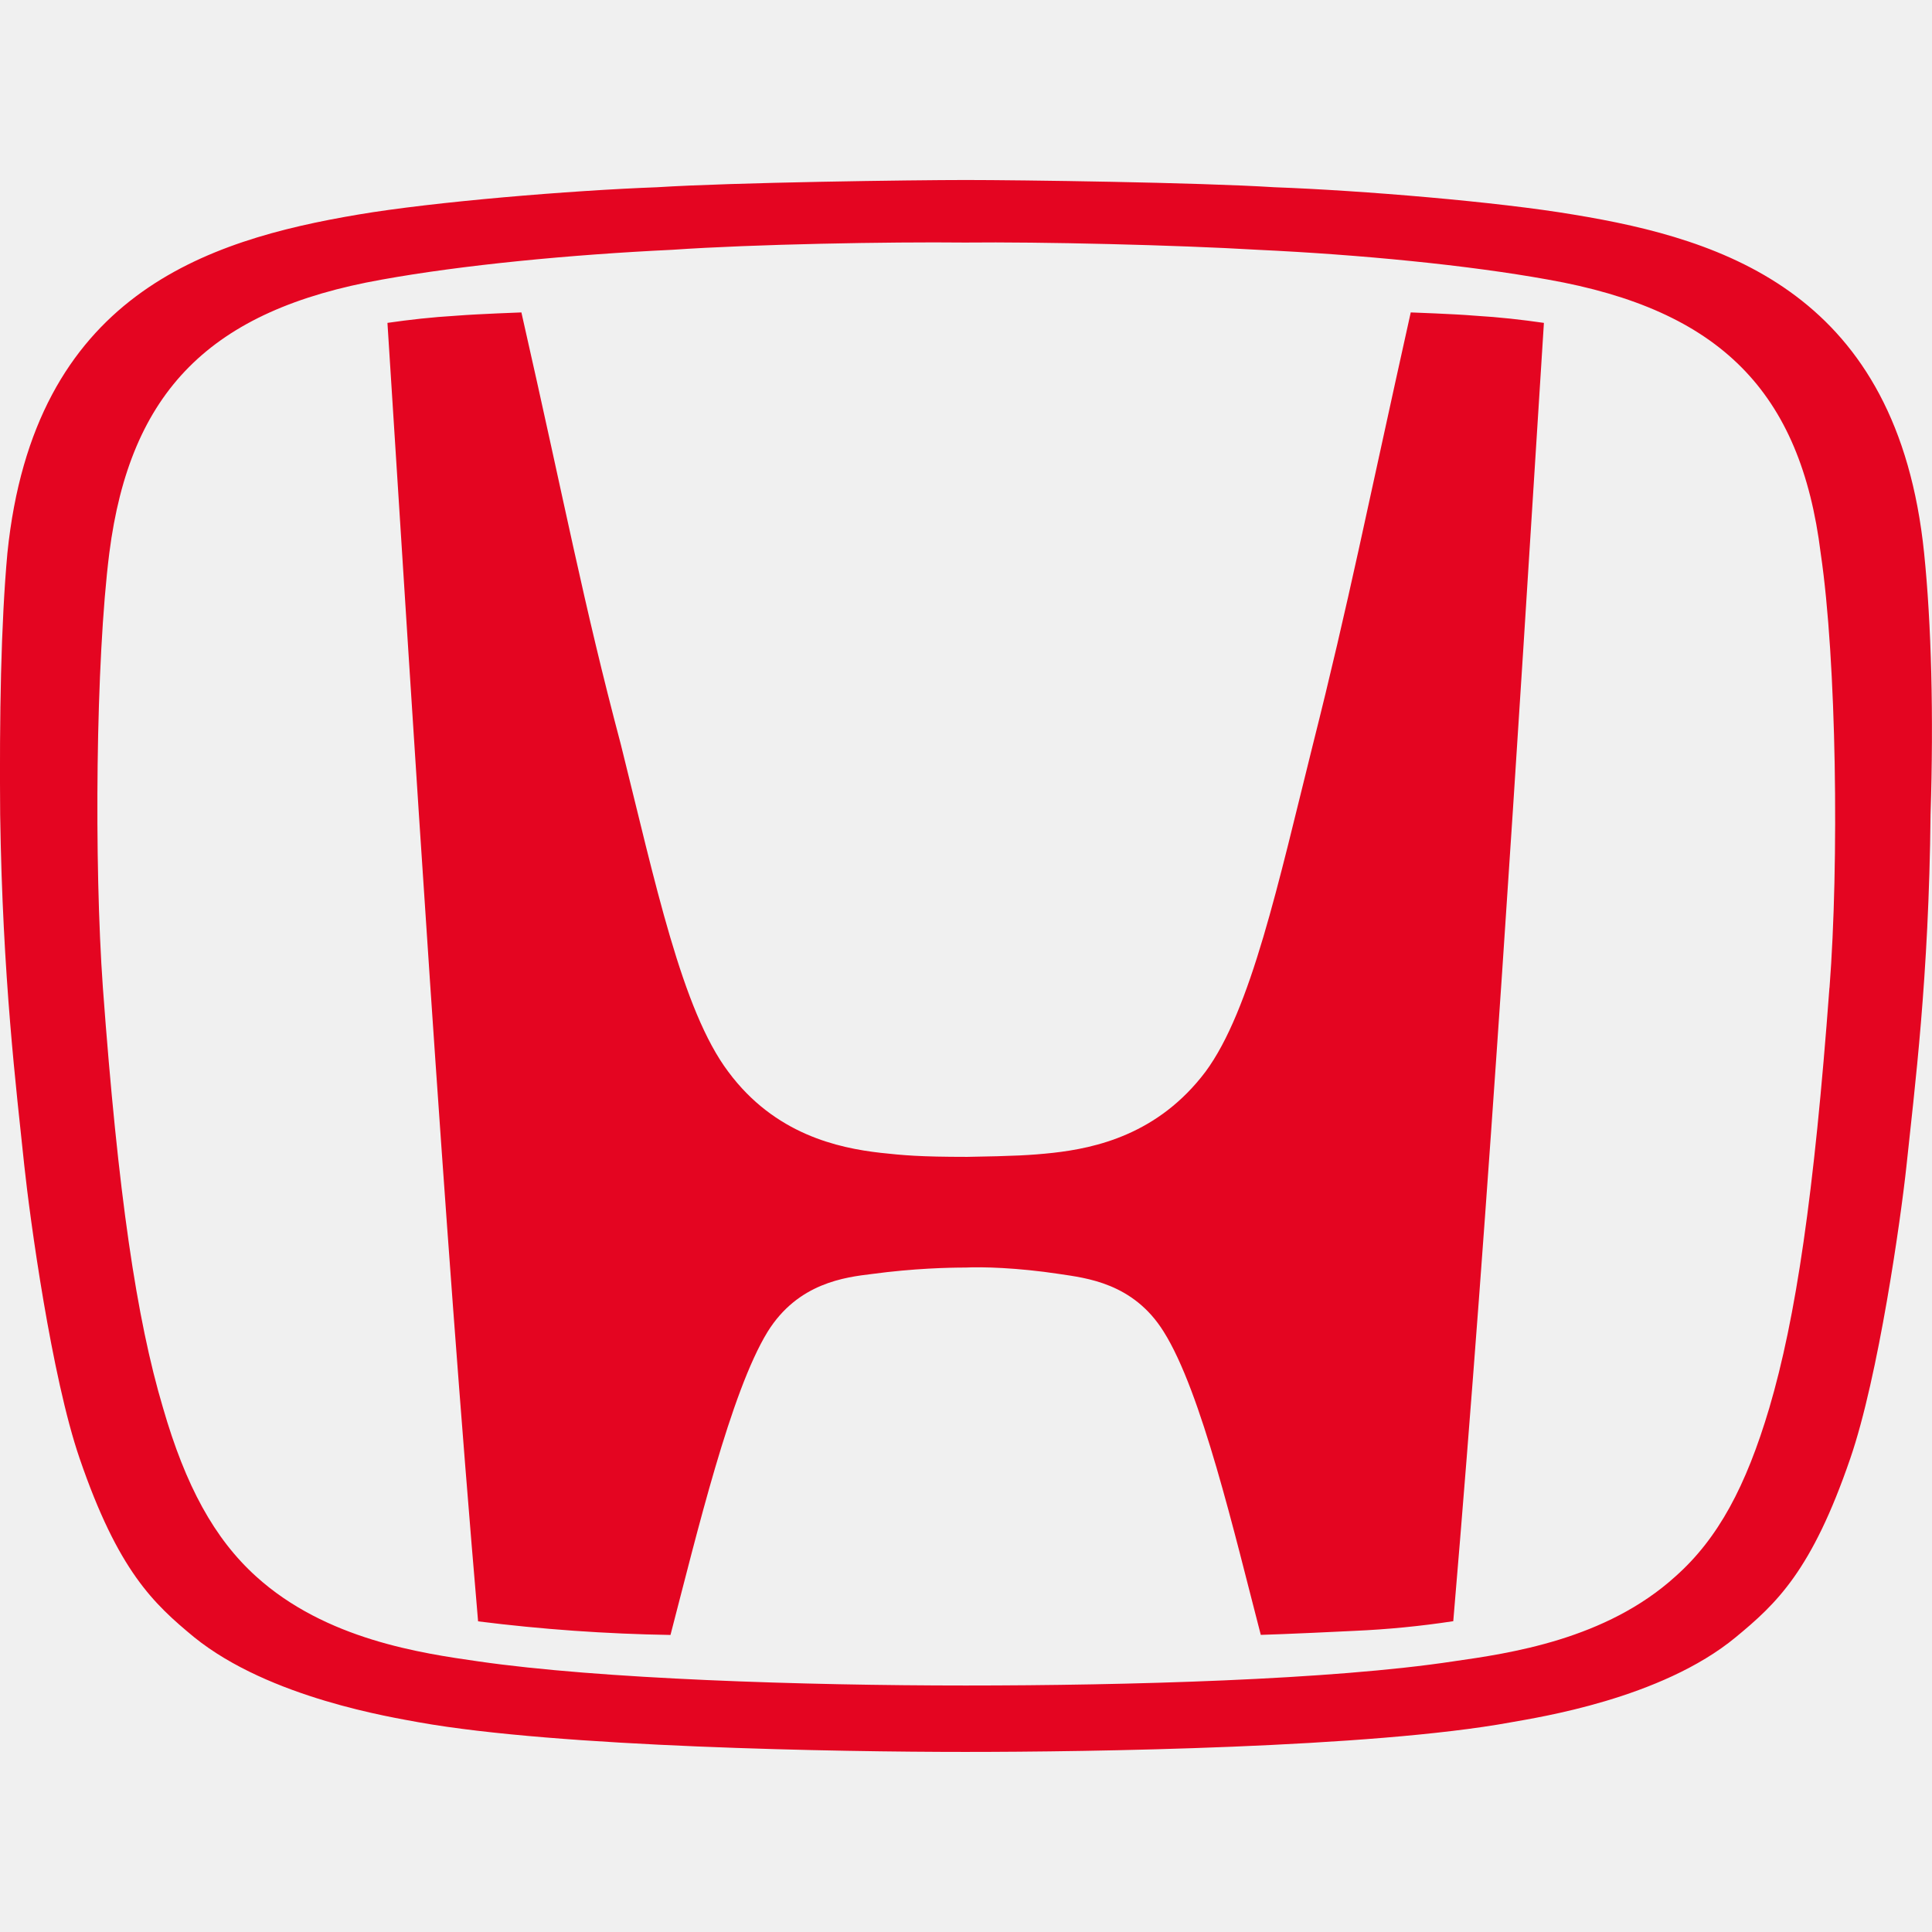
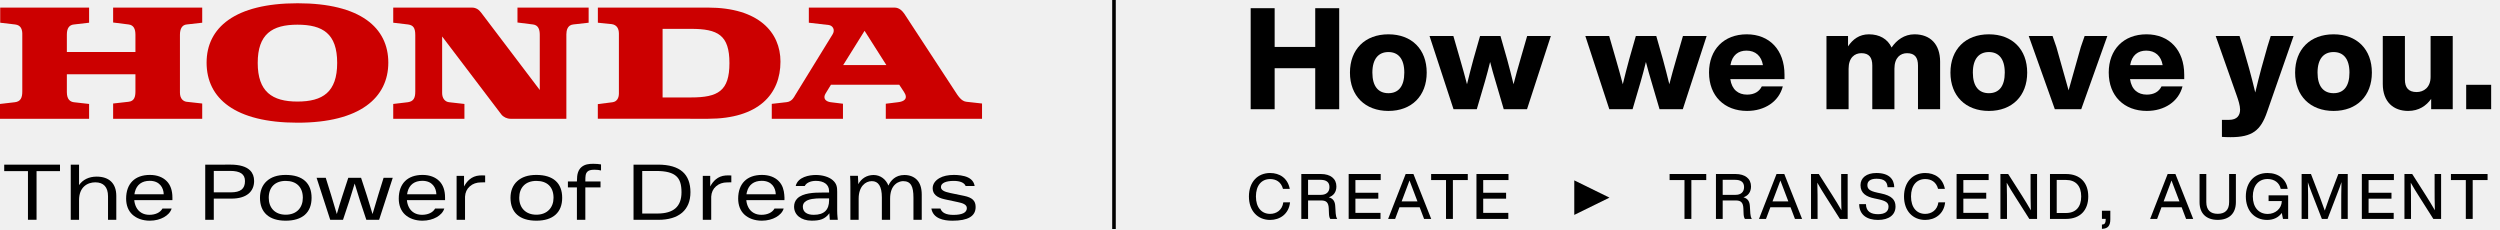
- <svg xmlns="http://www.w3.org/2000/svg" fill="#E40521" role="img" viewBox="0 0 24 24">
-   <path d="M23.902 6.87c-.33-3.218-2.47-3.895-4.354-4.204-.946-.16-2.63-.3-3.716-.34-.946-.06-3.168-.09-3.835-.09-.657 0-2.89.03-3.835.09-1.076.04-2.77.18-3.716.34C2.563 2.985.42 3.66.092 6.87c-.08.877-.1 2.023-.09 3.248.03 2.031.2 3.406.3 4.363.07.657.338 2.62.687 3.636.478 1.395.916 1.803 1.424 2.222.937.757 2.471.996 2.79 1.056 1.733.31 5.24.368 6.784.368 1.544 0 5.05-.05 6.784-.368.329-.06 1.863-.29 2.79-1.056.508-.419.946-.827 1.424-2.222.35-1.016.628-2.979.698-3.636.1-.957.279-2.332.299-4.363.04-1.225.01-2.371-.08-3.248m-1.176 5.4c-.19 2.57-.418 4.104-.747 5.22-.29.976-.637 1.623-1.165 2.092-.867.787-2.063.956-2.76 1.056-1.514.23-4.055.3-6.057.3-2.002 0-4.543-.08-6.057-.3-.697-.1-1.893-.269-2.76-1.056-.518-.469-.876-1.126-1.155-2.093-.329-1.105-.558-2.65-.747-5.22-.11-1.543-.09-4.054.08-5.4.258-2.011 1.255-3.018 3.387-3.396.996-.18 2.34-.31 3.606-.37 1.016-.07 2.7-.1 3.636-.09.936-.01 2.62.03 3.636.09 1.275.06 2.61.19 3.606.37 2.142.378 3.139 1.395 3.388 3.397.199 1.345.229 3.856.11 5.4m-5.202-8.39c-.548 2.462-.767 3.588-1.216 5.37-.428 1.715-.767 3.298-1.335 4.065-.587.777-1.365.947-1.893 1.006-.279.03-.478.04-1.066.05-.596 0-.796-.02-1.075-.05-.528-.06-1.315-.229-1.892-1.006-.578-.767-.907-2.35-1.335-4.064-.47-1.773-.678-2.91-1.236-5.37 0 0-.548.02-.797.04-.329.02-.588.05-.867.09.343 5.372.692 11.079 1.126 16.13a21.983 21.983 0 002.39.169c.33-1.266.748-3.02 1.207-3.767.378-.608.966-.677 1.295-.717.518-.07.956-.08 1.165-.08.2-.01.637 0 1.165.08.33.05.917.11 1.295.717.47.747.877 2.5 1.206 3.766 0 0 .358-.01 1.165-.05.41-.018.82-.058 1.226-.12.458-5.39.785-10.728 1.126-16.128-.28-.04-.538-.07-.867-.09-.23-.02-.787-.04-.787-.04z" />
+ <svg xmlns="http://www.w3.org/2000/svg" width="262" height="24" viewBox="0 0 262 24" fill="none">
+   <g clip-path="url(#clip0_5439_24857)">
+     <path d="M116.934 0H116.558V24H116.934V0Z" fill="black" />
+     <path d="M80.881 12.448V10.884L82.457 10.704C83.005 10.639 83.24 10.139 83.304 10.024L87.245 3.616C87.566 3.113 87.254 2.667 86.84 2.62L84.766 2.381V0.795H93.74C94.241 0.795 94.562 1.143 94.772 1.44L100.012 9.45C100.425 10.094 100.742 10.595 101.267 10.664L102.917 10.848V12.448H92.831V10.87L94.112 10.712C94.726 10.643 95.229 10.363 94.726 9.615L94.241 8.882H87.084L86.536 9.772C86.193 10.317 86.536 10.642 87.061 10.712L88.343 10.87V12.448H80.882M88.366 6.822H92.892L90.607 3.228L88.365 6.822" fill="#CC0000" />
+     <path d="M74.195 0.795H62.656V2.381L64.107 2.527C64.642 2.606 64.861 2.998 64.861 3.526V9.798C64.861 10.232 64.679 10.643 64.201 10.713L62.651 10.912V12.441L74.195 12.448C79.509 12.448 81.793 9.866 81.793 6.454C81.793 3.389 79.509 0.795 74.195 0.795M72.414 10.211H69.44V3.024H72.414C75.251 3.024 76.445 3.684 76.445 6.613C76.445 9.541 75.251 10.212 72.414 10.212" fill="#CC0000" />
+     <path d="M0 12.449H9.337V10.894L7.738 10.713C7.373 10.665 7.007 10.436 7.007 9.658V7.782H14.193V9.565C14.193 10.095 14.103 10.596 13.481 10.665L11.856 10.848V12.449H21.192V10.848L19.545 10.665C19.226 10.619 18.858 10.364 18.858 9.705V3.641C18.858 3.024 19.083 2.606 19.567 2.564L21.192 2.381V0.795H11.856V2.359L13.481 2.564C14.031 2.634 14.193 3.068 14.193 3.641V5.45H7.007V3.616C7.007 2.928 7.281 2.606 7.76 2.564L9.337 2.381V0.795H0.021V2.381L1.581 2.564C2.2 2.634 2.359 3.091 2.336 3.683V9.591C2.336 10.25 2.154 10.643 1.558 10.713L0 10.894V12.448" fill="#CC0000" />
+     <path d="M21.651 6.565C21.651 2.908 24.603 0.342 31.192 0.342C37.781 0.342 40.695 2.908 40.695 6.565C40.695 10.222 37.74 12.859 31.192 12.859C24.644 12.859 21.651 10.318 21.651 6.565ZM31.17 2.587C28.518 2.587 27.009 3.573 27.009 6.591C27.009 9.609 28.518 10.643 31.17 10.643C33.822 10.643 35.336 9.658 35.336 6.591C35.336 3.524 33.824 2.587 31.17 2.587Z" fill="#CC0000" />
+     <path d="M41.211 12.448H48.672V10.894L47.069 10.713C46.613 10.664 46.336 10.28 46.336 9.75V3.822L52.539 11.992C52.747 12.263 53.133 12.448 53.502 12.448H59.355V3.616C59.355 3.199 59.463 2.635 60.064 2.564L61.69 2.381V0.795H54.231V2.359L55.86 2.564C56.431 2.634 56.568 3.113 56.568 3.66V9.43L50.409 1.305C50.182 1.008 49.885 0.795 49.45 0.795H41.211V2.381L42.767 2.564C43.315 2.646 43.521 2.924 43.521 3.683V9.591C43.521 10.289 43.331 10.623 42.743 10.713L41.211 10.894V12.448" fill="#CC0000" />
+     <path d="M0.442 17.934H2.93V23.031H3.83V17.934H6.287V17.256H0.442V17.934Z" fill="black" />
+     <path d="M10.117 18.51C9.326 18.51 8.676 18.825 8.285 19.4V17.256H7.414V23.033H8.285V20.977C8.285 19.599 9.165 19.108 9.989 19.108C10.859 19.108 11.32 19.614 11.32 20.57V23.033H12.188V20.53C12.188 19.228 11.452 18.509 10.117 18.509V18.51Z" fill="black" />
+     <path d="M31.972 18.962C31.509 18.544 30.827 18.332 29.943 18.332C29.06 18.332 28.408 18.56 27.94 18.992C27.486 19.409 27.246 20.01 27.246 20.729C27.246 21.493 27.48 22.089 27.94 22.502C28.403 22.918 29.077 23.128 29.943 23.128C31.691 23.128 32.654 22.276 32.654 20.729C32.654 19.966 32.424 19.372 31.972 18.962ZM31.737 20.729C31.737 21.24 31.579 21.677 31.28 21.992C30.963 22.325 30.5 22.501 29.943 22.501C29.386 22.501 28.93 22.325 28.616 21.992C28.32 21.677 28.165 21.24 28.165 20.729C28.165 19.62 28.829 18.958 29.943 18.958C31.057 18.958 31.737 19.603 31.737 20.729Z" fill="black" />
+     <path d="M58.238 18.962C57.777 18.544 57.093 18.332 56.209 18.332C55.325 18.332 54.672 18.56 54.2 18.992C53.742 19.41 53.5 20.011 53.5 20.729C53.5 22.276 54.462 23.128 56.209 23.128C57.077 23.128 57.753 22.918 58.219 22.502C58.682 22.089 58.917 21.492 58.917 20.729C58.917 19.966 58.689 19.371 58.238 18.962ZM54.877 19.451C55.188 19.129 55.649 18.958 56.209 18.958C57.353 18.958 58.01 19.603 58.01 20.729C58.01 21.236 57.849 21.673 57.545 21.989C57.225 22.324 56.763 22.501 56.209 22.501C55.12 22.501 54.416 21.806 54.416 20.729C54.416 20.202 54.575 19.761 54.877 19.451V19.451Z" fill="black" />
+     <path d="M76.057 18.388C75.186 18.456 74.724 19.006 74.431 19.541V18.428H73.652V23.036H74.535V20.612C74.558 20.165 74.726 19.801 75.037 19.528C75.347 19.254 75.743 19.115 76.215 19.115L76.643 19.107V18.39L76.632 18.389C76.496 18.376 76.154 18.381 76.057 18.389V18.388Z" fill="black" />
+     <path d="M24.136 17.252C24.128 17.252 21.508 17.26 21.508 17.26V23.033H22.405V20.814H24.257C25.035 20.814 25.64 20.638 26.052 20.294C26.431 19.976 26.631 19.518 26.631 18.969C26.631 18.512 26.49 18.14 26.212 17.862C25.807 17.456 25.107 17.252 24.136 17.252V17.252ZM25.674 18.976C25.674 19.793 25.212 20.158 24.18 20.158H22.405V17.911H24.118C25.179 17.911 25.674 18.25 25.674 18.976H25.674Z" fill="black" />
+     <path d="M71.543 18.005C70.982 17.506 70.116 17.254 68.969 17.254H66.394V23.037H69.003C70.071 23.037 70.906 22.782 71.485 22.29C72.065 21.786 72.359 21.067 72.359 20.142C72.359 19.216 72.085 18.482 71.544 18.005L71.543 18.005ZM67.306 17.918H68.76C69.808 17.918 70.487 18.099 70.894 18.482C71.258 18.825 71.421 19.341 71.421 20.147C71.421 21.649 70.594 22.378 68.891 22.378H67.305V17.918H67.306Z" fill="black" />
+     <path d="M87.737 22.053V20.142C87.737 19.665 87.724 19.269 87.258 18.871C86.86 18.53 86.183 18.338 85.501 18.338C84.819 18.338 83.614 18.538 83.39 19.492H84.34C84.481 19.185 84.921 18.955 85.5 18.955C86.323 18.955 86.888 19.32 86.888 20.027V20.181H86.421C86.34 20.181 86.249 20.18 86.154 20.18C85.349 20.18 84.134 20.212 83.55 20.809C83.331 21.033 83.22 21.318 83.22 21.66C83.22 22.52 83.96 23.125 85.06 23.125C85.921 23.125 86.45 22.98 86.92 22.35C86.92 22.35 86.925 22.745 86.966 23.034H87.8C87.8 23.034 87.736 22.529 87.736 22.053L87.737 22.053ZM86.889 20.986C86.889 22.001 86.363 22.513 85.278 22.513C84.542 22.513 84.138 22.198 84.138 21.66C84.138 21.473 84.201 21.314 84.326 21.189C84.681 20.829 85.456 20.789 86.033 20.789C86.124 20.789 86.211 20.79 86.291 20.791C86.353 20.791 86.411 20.792 86.462 20.792H86.889V20.986H86.889Z" fill="black" />
+     <path d="M94.779 18.34C93.819 18.34 93.335 18.948 93.104 19.448C92.844 18.779 92.253 18.34 91.555 18.34C90.857 18.34 90.279 18.691 89.947 19.304C89.947 19.304 89.943 18.88 89.91 18.427H89.091C89.117 18.771 89.12 19.19 89.12 19.552V23.035H89.987V20.82C89.987 19.557 90.681 18.983 91.368 18.983C92.055 18.983 92.419 19.526 92.419 20.69V23.035H93.284V20.819C93.284 20.148 93.462 19.647 93.81 19.326C94.15 19.011 94.532 18.983 94.64 18.983C95.057 18.983 95.331 19.122 95.501 19.419C95.659 19.692 95.73 20.106 95.73 20.732V23.035H96.598V20.391C96.598 19.7 96.422 19.172 96.079 18.829C95.771 18.521 95.333 18.34 94.779 18.34Z" fill="black" />
+     <path d="M101.042 20.527L99.597 20.229C98.913 20.091 98.61 19.907 98.61 19.597C98.61 19.177 99.152 18.958 99.941 18.958C100.588 18.958 101.052 19.131 101.199 19.491H102.142C102.076 19.089 101.849 18.796 101.453 18.601C101.002 18.379 100.363 18.332 99.966 18.332C99.356 18.332 98.837 18.445 98.463 18.66C98.032 18.905 97.744 19.267 97.744 19.734C97.744 20.344 98.192 20.71 99.002 20.886L100.37 21.178C100.841 21.277 101.326 21.411 101.326 21.81C101.326 22.288 100.825 22.52 99.915 22.52C99.163 22.52 98.708 22.304 98.557 21.853H97.607C97.788 22.905 98.89 23.13 99.811 23.13C101.449 23.13 102.246 22.659 102.246 21.691C102.246 21.042 101.897 20.705 101.042 20.527H101.042Z" fill="black" />
+     <path d="M62.182 17.166C61.71 17.166 61.297 17.216 60.952 17.5C60.805 17.62 60.659 17.81 60.571 18.078C60.49 18.324 60.469 18.58 60.461 19.017H59.517V19.642H60.461L60.46 23.036H61.343V19.642H62.935V19.017H61.343C61.343 18.375 61.373 18.169 61.561 17.989C61.688 17.869 61.877 17.787 62.297 17.787C62.551 17.787 62.823 17.815 62.987 17.865V17.23C62.761 17.192 62.498 17.166 62.183 17.166H62.182Z" fill="black" />
+     <path d="M39.631 20.47C39.459 21.027 39.272 21.649 39.044 22.427H39.04C38.854 21.806 38.656 21.161 38.453 20.512L37.843 18.643L37.84 18.635H36.5L35.887 20.512C35.681 21.138 35.484 21.782 35.3 22.427H35.296C35.068 21.647 34.881 21.025 34.71 20.47L34.141 18.643L34.139 18.636H33.18L34.604 23.027L34.606 23.035H35.948L36.581 21.131C36.632 20.969 36.683 20.807 36.733 20.647C36.878 20.189 37.026 19.716 37.167 19.244H37.172C37.318 19.737 37.474 20.231 37.626 20.709C37.67 20.849 37.714 20.99 37.759 21.132L38.389 23.027L38.391 23.034H39.732L41.155 18.649L41.159 18.635H40.2L39.63 20.469L39.631 20.47Z" fill="black" />
+     <path d="M50.257 18.388C49.387 18.456 48.924 19.006 48.631 19.541V18.428H47.852V23.036H48.735V20.612C48.758 20.165 48.926 19.801 49.237 19.528C49.547 19.254 49.943 19.115 50.415 19.115L50.843 19.107V18.39L50.832 18.389C50.696 18.376 50.354 18.381 50.257 18.389V18.388Z" fill="black" />
+     <path d="M46.031 18.97C45.626 18.566 45.035 18.332 44.28 18.332C42.698 18.332 41.79 19.256 41.79 20.816C41.79 21.507 42.014 22.083 42.437 22.481C42.867 22.885 43.512 23.128 44.273 23.128C44.851 23.128 45.372 22.983 45.761 22.761C46.132 22.549 46.44 22.252 46.561 21.853H45.599C45.365 22.282 44.85 22.512 44.223 22.512C43.596 22.512 43.104 22.222 42.844 21.703C42.74 21.495 42.663 21.235 42.644 20.973H46.642V20.706C46.642 19.957 46.437 19.373 46.032 18.97H46.031ZM42.663 20.356C42.669 20.274 42.692 20.181 42.713 20.1C42.901 19.36 43.44 18.95 44.26 18.95C45.316 18.95 45.713 19.688 45.731 20.356H42.663H42.663Z" fill="black" />
+     <path d="M81.601 18.97C81.195 18.566 80.605 18.332 79.85 18.332C78.267 18.332 77.36 19.256 77.36 20.816C77.36 21.507 77.583 22.083 78.007 22.481C78.436 22.885 79.082 23.128 79.843 23.128C80.422 23.128 80.942 22.983 81.33 22.761C81.702 22.549 82.01 22.252 82.13 21.853H81.169C80.934 22.282 80.42 22.512 79.792 22.512C79.165 22.512 78.672 22.222 78.413 21.703C78.309 21.495 78.233 21.235 78.213 20.973H82.21C82.22 20.818 82.215 20.65 82.192 20.396C82.155 19.966 82.032 19.4 81.6 18.971L81.601 18.97ZM78.233 20.356C78.238 20.274 78.262 20.181 78.283 20.1C78.471 19.36 79.01 18.95 79.83 18.95C80.886 18.95 81.283 19.688 81.3 20.356H78.233Z" fill="black" />
+     <path d="M17.458 18.97C17.053 18.566 16.463 18.332 15.707 18.332C14.125 18.332 13.218 19.256 13.218 20.816C13.218 21.507 13.441 22.083 13.865 22.481C14.294 22.885 14.94 23.128 15.701 23.128C16.279 23.128 16.8 22.983 17.188 22.761C17.559 22.549 17.868 22.252 17.988 21.853H17.027C16.793 22.282 16.278 22.512 15.651 22.512C15.024 22.512 14.531 22.222 14.272 21.703C14.168 21.495 14.091 21.235 14.071 20.973H18.069V20.706C18.069 19.957 17.864 19.373 17.459 18.97H17.458ZM14.091 20.356C14.096 20.274 14.119 20.181 14.14 20.1C14.329 19.36 14.868 18.95 15.688 18.95C16.744 18.95 17.141 19.688 17.158 20.356H14.091Z" fill="black" />
+     <path d="M168.672 20.712L164.984 18.902V22.522L168.672 20.712Z" fill="black" />
+     <path d="M130.887 20.59C130.887 19.069 131.806 18.131 133.108 18.131C134.086 18.131 134.946 18.646 135.17 19.796H134.457C134.258 19.049 133.716 18.765 133.108 18.765C132.209 18.765 131.621 19.439 131.621 20.59C131.621 21.74 132.209 22.414 133.108 22.414C133.749 22.414 134.377 22.038 134.49 21.204H135.197C135.065 22.44 134.126 23.049 133.108 23.049C131.813 23.049 130.887 22.11 130.887 20.59Z" fill="black" />
+     <path d="M139.981 22.369C139.994 22.574 140.04 22.792 140.14 22.944H139.412C139.313 22.798 139.28 22.587 139.274 22.342L139.254 21.839C139.228 21.205 138.976 21.007 138.454 21.007H137.086V22.943H136.378V18.236H138.435C139.426 18.236 140.054 18.719 140.054 19.539C140.054 20.127 139.751 20.517 139.261 20.676C139.744 20.814 139.916 21.145 139.935 21.634L139.981 22.368L139.981 22.369ZM138.447 20.419C138.963 20.419 139.327 20.148 139.327 19.606C139.327 19.064 138.963 18.846 138.394 18.846H137.085V20.419H138.447Z" fill="black" />
+     <path d="M144.698 18.871H142.047V20.2H144.447V20.821H142.047V22.309H144.678V22.943H141.34V18.236H144.698V18.871V18.871Z" fill="black" />
+     <path d="M149.244 22.943L148.781 21.721H146.666L146.21 22.943H145.476L147.314 18.236H148.127L149.991 22.943H149.244ZM146.891 21.106H148.55L148.451 20.848C148.259 20.365 147.955 19.572 147.717 18.917C147.479 19.572 147.175 20.365 146.99 20.848L146.891 21.106Z" fill="black" />
+     <path d="M153.823 18.236V18.871H152.263V22.943H151.542V18.871H149.983V18.236H153.823Z" fill="black" />
+     <path d="M158.091 18.871H155.44V20.2H157.84V20.821H155.44V22.309H158.072V22.943H154.733V18.236H158.091V18.871V18.871Z" fill="black" />
+     <path d="M178.815 18.236V18.871H177.255V22.943H176.534V18.871H174.974V18.236H178.815Z" fill="black" />
+     <path d="M183.433 22.369C183.447 22.574 183.493 22.792 183.592 22.944H182.865C182.766 22.798 182.732 22.587 182.726 22.342L182.706 21.839C182.68 21.205 182.429 21.007 181.907 21.007H180.538V22.943H179.831V18.236H181.887C182.878 18.236 183.507 18.719 183.507 19.539C183.507 20.127 183.203 20.517 182.713 20.676C183.196 20.814 183.368 21.145 183.388 21.634L183.434 22.368L183.433 22.369ZM181.9 20.419C182.415 20.419 182.779 20.148 182.779 19.606C182.779 19.064 182.415 18.846 181.847 18.846H180.538V20.419H181.9Z" fill="black" />
+     <path d="M188.111 22.943L187.649 21.721H185.533L185.077 22.943H184.343L186.181 18.236H186.994L188.858 22.943H188.111ZM185.758 21.106H187.418L187.319 20.848C187.127 20.365 186.823 19.572 186.585 18.917C186.347 19.572 186.043 20.365 185.857 20.848L185.758 21.106Z" fill="black" />
+     <path d="M192.955 18.236H193.635V22.943H192.822L191.375 20.663C191.064 20.174 190.707 19.605 190.456 19.149C190.482 20.035 190.482 20.848 190.482 21.516V22.943H189.794V18.236H190.608L192.062 20.517C192.359 20.986 192.723 21.582 192.981 22.038C192.954 21.145 192.954 20.332 192.954 19.665V18.237L192.955 18.236Z" fill="black" />
+     <path d="M194.843 21.39H195.551C195.563 22.203 196.119 22.447 196.82 22.447C197.52 22.447 197.917 22.176 197.917 21.661C197.917 21.244 197.638 21.053 196.852 20.881L196.449 20.795C195.596 20.623 194.981 20.259 194.981 19.406C194.981 18.64 195.603 18.131 196.647 18.131C198.002 18.131 198.498 18.799 198.518 19.618H197.817C197.778 19.063 197.507 18.732 196.654 18.732C196.019 18.732 195.702 18.99 195.702 19.393C195.702 19.797 195.92 20.008 196.727 20.186L197.137 20.273C198.234 20.504 198.65 20.927 198.65 21.641C198.65 22.513 197.969 23.049 196.819 23.049C195.669 23.049 194.849 22.527 194.843 21.39H194.843Z" fill="black" />
+     <path d="M199.541 20.59C199.541 19.069 200.46 18.131 201.762 18.131C202.74 18.131 203.6 18.646 203.824 19.796H203.111C202.912 19.049 202.37 18.765 201.762 18.765C200.863 18.765 200.275 19.439 200.275 20.59C200.275 21.74 200.863 22.414 201.762 22.414C202.404 22.414 203.031 22.038 203.144 21.204H203.851C203.719 22.44 202.78 23.049 201.762 23.049C200.467 23.049 199.541 22.11 199.541 20.59Z" fill="black" />
+     <path d="M208.41 18.871H205.759V20.2H208.158V20.821H205.759V22.309H208.39V22.943H205.051V18.236H208.41V18.871V18.871Z" fill="black" />
+     <path d="M212.804 18.236H213.484V22.943H212.672L211.224 20.663C210.913 20.174 210.557 19.605 210.305 19.149C210.332 20.035 210.332 20.848 210.332 21.516V22.943H209.644V18.236H210.457L211.911 20.517C212.209 20.986 212.572 21.582 212.83 22.038C212.804 21.145 212.804 20.332 212.804 19.665V18.237V18.236Z" fill="black" />
+     <path d="M218.85 20.59C218.85 22.044 217.99 22.943 216.516 22.943H214.837V18.236H216.516C217.99 18.236 218.85 19.136 218.85 20.59ZM216.51 22.322C217.547 22.322 218.11 21.687 218.11 20.59C218.11 19.492 217.547 18.858 216.51 18.858H215.544V22.321H216.51V22.322Z" fill="black" />
+     <path d="M220.282 22.084H221.162V22.993C221.162 23.654 220.892 23.938 220.391 23.974L220.282 23.982V23.531L220.377 23.523C220.587 23.501 220.675 23.335 220.675 23.036V22.935H220.282V22.084H220.282Z" fill="black" />
+     <path d="M229.101 22.943L228.638 21.721H226.523L226.067 22.943H225.333L227.171 18.236H227.984L229.848 22.943H229.101ZM226.748 21.106H228.407L228.308 20.848C228.116 20.365 227.812 19.572 227.574 18.917C227.336 19.572 227.032 20.365 226.847 20.848L226.748 21.106Z" fill="black" />
+     <path d="M230.513 21.185V18.236H231.221V21.178C231.221 22.024 231.664 22.407 232.417 22.407C233.17 22.407 233.613 22.024 233.613 21.178V18.236H234.321V21.185C234.321 22.381 233.606 23.043 232.417 23.043C231.228 23.043 230.513 22.382 230.513 21.185Z" fill="black" />
+     <path d="M237.749 20.471H239.799V22.943H239.257L239.131 22.315C238.794 22.785 238.272 23.049 237.597 23.049C236.249 23.049 235.363 22.057 235.363 20.59C235.363 19.122 236.242 18.131 237.637 18.131C238.8 18.131 239.594 18.792 239.746 19.79H239.018C238.886 19.149 238.344 18.759 237.643 18.759C236.698 18.759 236.096 19.466 236.096 20.59C236.096 21.714 236.704 22.421 237.656 22.421C238.449 22.421 239.111 21.873 239.137 21.073H237.748V20.471H237.749Z" fill="black" />
+     <path d="M245.058 18.237H246.043V22.944H245.362V21.47C245.362 20.802 245.362 19.975 245.388 19.083C245.269 19.446 245.15 19.764 244.991 20.174L243.927 22.943H243.332L242.255 20.174C242.103 19.77 241.983 19.46 241.865 19.103C241.891 19.989 241.891 20.809 241.891 21.47V22.944H241.21V18.237H242.189L243.154 20.742C243.319 21.186 243.504 21.688 243.637 22.071C243.769 21.674 243.96 21.126 244.126 20.676L245.057 18.236L245.058 18.237Z" fill="black" />
+     <path d="M250.879 18.871H248.228V20.2H250.627V20.821H248.228V22.309H250.859V22.943H247.521V18.236H250.879V18.871V18.871Z" fill="black" />
+     <path d="M255.147 18.236H255.828V22.943H255.014L253.567 20.663C253.256 20.174 252.899 19.605 252.648 19.149C252.674 20.035 252.674 20.848 252.674 21.516V22.943H251.986V18.236H252.8L254.254 20.517C254.552 20.986 254.915 21.582 255.173 22.038C255.147 21.145 255.147 20.332 255.147 19.665V18.237L255.147 18.236Z" fill="black" />
+     <path d="M260.698 18.236V18.871H259.138V22.943H258.417V18.871H256.857V18.236H260.698Z" fill="black" />
+     <path d="M137.836 0.859H140.349V11.447H137.836V7.149H133.583V11.447H131.07V0.859H133.583V4.919H137.836V0.859Z" fill="black" />
+     <path d="M141.475 7.611C141.475 5.172 143.052 3.596 145.505 3.596C147.959 3.596 149.519 5.172 149.519 7.611C149.519 10.049 147.944 11.626 145.505 11.626C143.067 11.626 141.475 10.049 141.475 7.611ZM147.171 7.611C147.171 6.154 146.531 5.455 145.505 5.455C144.48 5.455 143.825 6.154 143.825 7.611C143.825 9.068 144.464 9.766 145.505 9.766C146.547 9.766 147.171 9.068 147.171 7.611Z" fill="black" />
+     <path d="M160.045 3.773H162.529L160.031 11.446H157.592L156.745 8.562C156.536 7.878 156.343 7.179 156.165 6.494C156.001 7.179 155.808 7.878 155.615 8.562L154.767 11.446H152.329L149.815 3.773H152.313L153.027 6.242C153.28 7.105 153.518 7.967 153.741 8.829C153.95 7.967 154.172 7.105 154.41 6.228L155.109 3.774H157.25L157.949 6.228C158.187 7.105 158.411 7.967 158.618 8.829C158.842 7.967 159.079 7.105 159.332 6.242L160.046 3.773H160.045Z" fill="black" />
+     <path d="M176.374 3.773H178.856L176.358 11.446H173.92L173.072 8.562C172.864 7.878 172.671 7.179 172.492 6.494C172.329 7.179 172.136 7.878 171.942 8.562L171.094 11.446H168.656L166.143 3.773H168.641L169.355 6.242C169.607 7.105 169.845 7.967 170.069 8.829C170.276 7.967 170.499 7.105 170.737 6.228L171.436 3.774H173.578L174.276 6.228C174.514 7.105 174.737 7.967 174.946 8.829C175.168 7.967 175.406 7.105 175.659 6.242L176.373 3.773H176.374Z" fill="black" />
+     <path d="M179.105 7.611C179.105 5.187 180.667 3.596 183.061 3.596C185.455 3.596 187.016 5.246 187.016 7.834V8.295H181.336C181.499 9.41 182.184 9.916 183.091 9.916C183.849 9.916 184.37 9.603 184.637 9.053H186.838C186.422 10.658 184.935 11.625 183.091 11.625C180.712 11.625 179.106 10.049 179.106 7.61L179.105 7.611ZM184.756 6.823C184.592 5.871 183.982 5.305 183.031 5.305C182.184 5.305 181.529 5.767 181.351 6.823H184.756Z" fill="black" />
+     <path d="M203.324 6.466V11.447H201.005V6.867C201.005 6.035 200.677 5.574 199.86 5.574C199.161 5.574 198.536 6.035 198.536 7.209V11.447H196.216V6.867C196.216 6.034 195.889 5.573 195.071 5.573C194.373 5.573 193.733 6.034 193.733 7.208V11.446H191.414V3.774H193.674V4.86C194.164 4.131 194.849 3.596 195.86 3.596C196.975 3.596 197.823 4.086 198.239 4.979C198.759 4.206 199.577 3.596 200.633 3.596C202.283 3.596 203.324 4.622 203.324 6.466Z" fill="black" />
+     <path d="M204.406 7.611C204.406 5.172 205.982 3.596 208.435 3.596C210.888 3.596 212.45 5.172 212.45 7.611C212.45 10.049 210.873 11.626 208.435 11.626C205.996 11.626 204.406 10.049 204.406 7.611ZM210.1 7.611C210.1 6.154 209.461 5.455 208.435 5.455C207.409 5.455 206.755 6.154 206.755 7.611C206.755 9.068 207.394 9.766 208.435 9.766C209.475 9.766 210.1 9.068 210.1 7.611Z" fill="black" />
+     <path d="M218.47 3.773H220.849L218.113 11.446H215.347L212.611 3.773H215.109L215.511 4.933C215.927 6.406 216.373 7.967 216.789 9.468C217.206 7.966 217.652 6.406 218.068 4.933L218.469 3.773H218.47Z" fill="black" />
+     <path d="M220.995 7.611C220.995 5.187 222.557 3.596 224.951 3.596C227.345 3.596 228.907 5.246 228.907 7.834V8.295H223.226C223.39 9.41 224.074 9.916 224.981 9.916C225.739 9.916 226.26 9.603 226.527 9.053H228.728C228.312 10.658 226.825 11.625 224.981 11.625C222.602 11.625 220.996 10.049 220.996 7.61L220.995 7.611ZM226.646 6.823C226.483 5.871 225.873 5.305 224.922 5.305C224.074 5.305 223.419 5.767 223.241 6.823H226.646Z" fill="black" />
+     <path d="M237.973 3.773H240.367L237.586 11.743C236.918 13.677 236.04 14.376 233.765 14.376C233.319 14.376 233.096 14.36 232.858 14.345V12.561H233.601C234.464 12.561 234.761 12.071 234.761 11.491C234.761 11.06 234.583 10.509 234.404 10.004L232.204 3.773H234.702L235.044 4.859C235.49 6.361 235.936 7.937 236.352 9.692C236.769 7.922 237.2 6.361 237.631 4.874L237.973 3.773Z" fill="black" />
+     <path d="M240.528 7.611C240.528 5.172 242.105 3.596 244.558 3.596C247.011 3.596 248.573 5.172 248.573 7.611C248.573 10.049 246.996 11.626 244.558 11.626C242.119 11.626 240.528 10.049 240.528 7.611ZM246.223 7.611C246.223 6.154 245.584 5.455 244.558 5.455C243.531 5.455 242.878 6.154 242.878 7.611C242.878 9.068 243.517 9.766 244.558 9.766C245.598 9.766 246.223 9.068 246.223 7.611Z" fill="black" />
+     <path d="M254.726 3.773H257.046V11.446H254.786V10.361C254.28 11.074 253.507 11.625 252.377 11.625C250.86 11.625 249.715 10.703 249.715 8.799V3.773H252.035V8.338C252.035 9.186 252.406 9.647 253.269 9.647C253.983 9.647 254.726 9.186 254.726 8.056V3.774L254.726 3.773Z" fill="black" />
+     <path d="M258.456 11.446V8.889H261.073V11.446H258.456Z" fill="black" />
+   </g>
+   <defs>
+     <clipPath id="clip0_5439_24857">
+       <rect width="261.073" height="24" fill="white" />
+     </clipPath>
+   </defs>
</svg>
